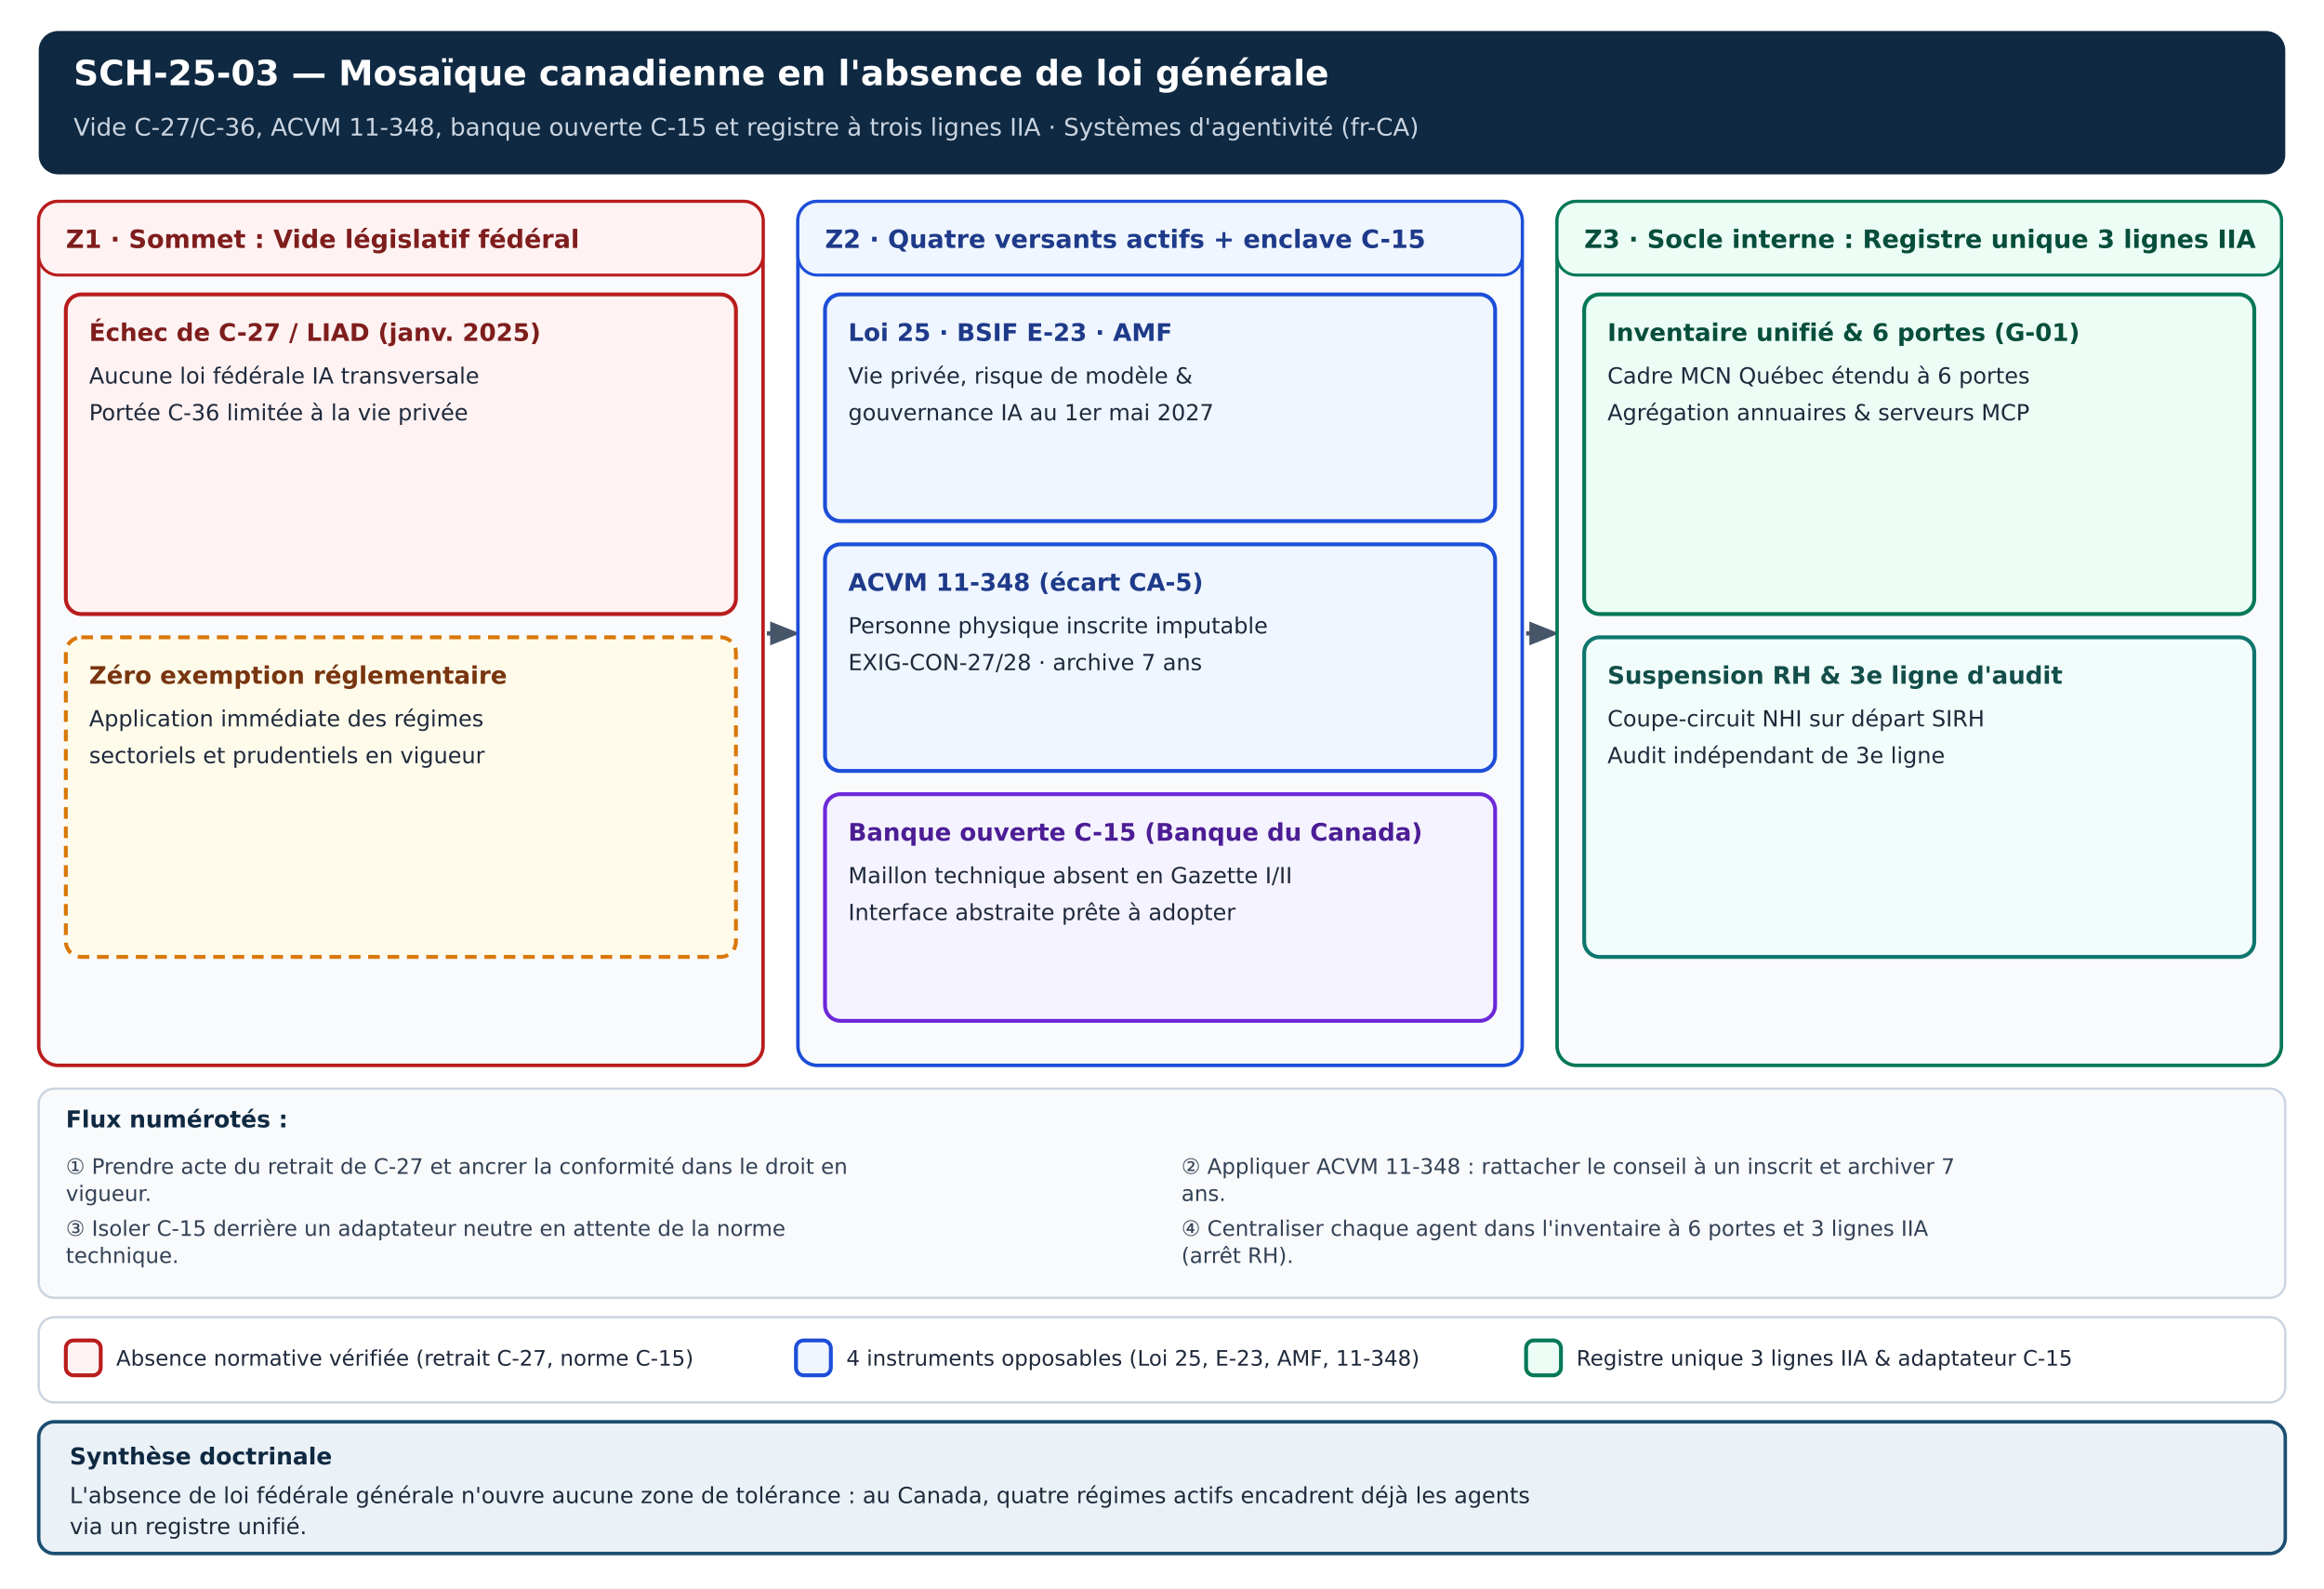
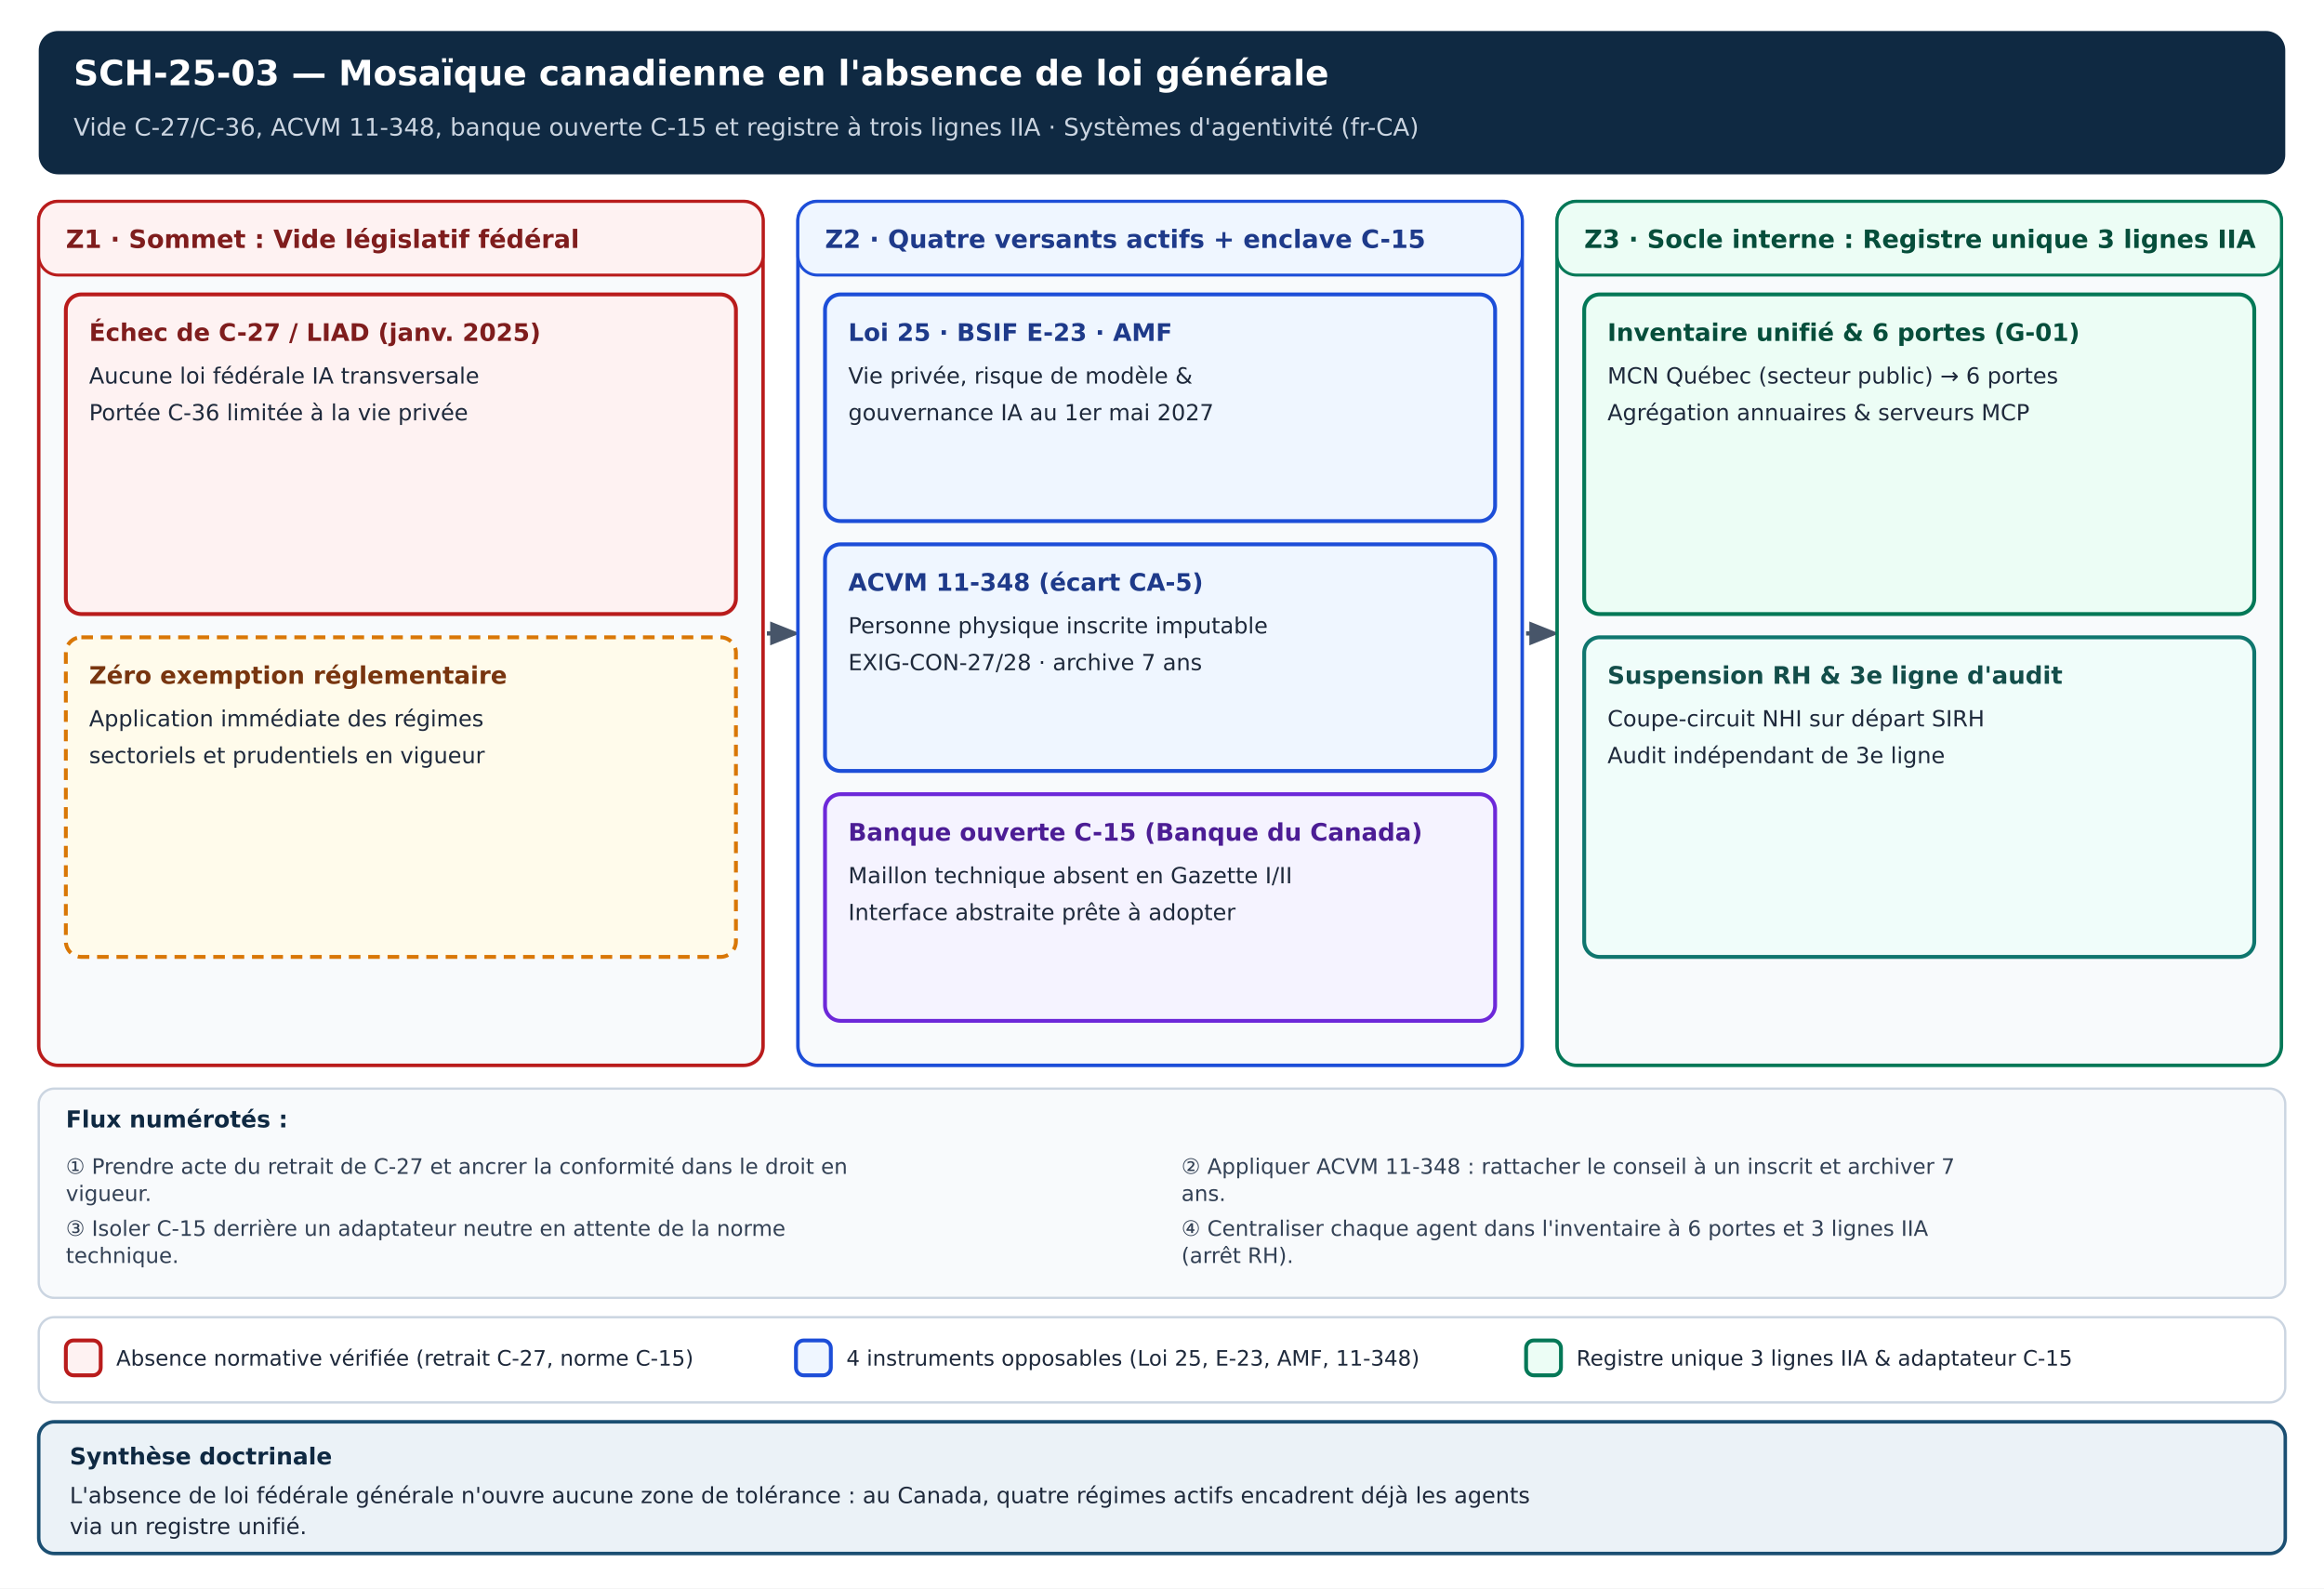
<svg xmlns="http://www.w3.org/2000/svg" viewBox="0 0 1200 820" width="1200" height="820">
  <defs>
    <marker id="arrow" viewBox="0 0 10 10" refX="8" refY="5" markerWidth="7" markerHeight="7" orient="auto-start-reverse">
      <path d="M 0 1 L 10 5 L 0 9 z" fill="#475569" />
    </marker>
  </defs>
  <rect id="bg-canvas" x="0" y="0" width="1200" height="820" fill="#FFFFFF" />
  <g id="header-bar">
    <rect x="20" y="16" width="1160" height="74" rx="10" fill="#0F2942" />
    <text x="38" y="44" font-family="DejaVu Sans, Arial, sans-serif" font-size="18" font-weight="bold" fill="#FFFFFF">SCH-25-03 — Mosaïque canadienne en l'absence de loi générale</text>
    <text x="38" y="70" font-family="DejaVu Sans, Arial, sans-serif" font-size="12.5" fill="#CBD5E1">Vide C-27/C-36, ACVM 11-348, banque ouverte C-15 et registre à trois lignes IIA · Systèmes d'agentivité (fr-CA)</text>
  </g>
  <g id="zone-Z1">
    <rect x="20" y="104" width="374" height="446" rx="10" fill="#F8FAFC" stroke="#B91C1C" stroke-width="1.8" />
    <rect x="20" y="104" width="374" height="38" rx="10" fill="#FEF2F2" stroke="#B91C1C" stroke-width="1.5" />
    <text x="34" y="128" font-family="DejaVu Sans, Arial, sans-serif" font-size="13" font-weight="bold" fill="#7F1D1D">Z1 · Sommet : Vide législatif fédéral</text>
    <line x1="396" y1="327" x2="410" y2="327" stroke="#475569" stroke-width="2.2" marker-end="url(#arrow)" />
    <g id="node-1" class="node" data-node="true">
      <rect x="34" y="152" width="346" height="165" rx="8" fill="#FEF2F2" stroke="#B91C1C" stroke-width="2" />
      <text x="46" y="176" font-family="DejaVu Sans, Arial, sans-serif" font-size="12.5" font-weight="bold" fill="#7F1D1D">Échec de C-27 / LIAD (janv. 2025)</text>
      <text x="46" y="198" font-family="DejaVu Sans, Arial, sans-serif" font-size="11.5" fill="#1E293B">Aucune loi fédérale IA transversale</text>
      <text x="46" y="217" font-family="DejaVu Sans, Arial, sans-serif" font-size="11.5" fill="#1E293B">Portée C-36 limitée à la vie privée</text>
    </g>
    <g id="node-2" class="node" data-node="true">
      <rect x="34" y="329" width="346" height="165" rx="8" fill="#FFFBEB" stroke="#D97706" stroke-width="2" stroke-dasharray="6,4" />
      <text x="46" y="353" font-family="DejaVu Sans, Arial, sans-serif" font-size="12.5" font-weight="bold" fill="#78350F">Zéro exemption réglementaire</text>
      <text x="46" y="375" font-family="DejaVu Sans, Arial, sans-serif" font-size="11.5" fill="#1E293B">Application immédiate des régimes</text>
      <text x="46" y="394" font-family="DejaVu Sans, Arial, sans-serif" font-size="11.5" fill="#1E293B">sectoriels et prudentiels en vigueur</text>
    </g>
  </g>
  <g id="zone-Z2">
    <rect x="412" y="104" width="374" height="446" rx="10" fill="#F8FAFC" stroke="#1D4ED8" stroke-width="1.8" />
    <rect x="412" y="104" width="374" height="38" rx="10" fill="#EFF6FF" stroke="#1D4ED8" stroke-width="1.5" />
    <text x="426" y="128" font-family="DejaVu Sans, Arial, sans-serif" font-size="13" font-weight="bold" fill="#1E3A8A">Z2 · Quatre versants actifs + enclave C-15</text>
    <line x1="788" y1="327" x2="802" y2="327" stroke="#475569" stroke-width="2.2" marker-end="url(#arrow)" />
    <g id="node-3" class="node" data-node="true">
      <rect x="426" y="152" width="346" height="117" rx="8" fill="#EFF6FF" stroke="#1D4ED8" stroke-width="2" />
      <text x="438" y="176" font-family="DejaVu Sans, Arial, sans-serif" font-size="12.5" font-weight="bold" fill="#1E3A8A">Loi 25 · BSIF E-23 · AMF</text>
      <text x="438" y="198" font-family="DejaVu Sans, Arial, sans-serif" font-size="11.5" fill="#1E293B">Vie privée, risque de modèle &amp;</text>
      <text x="438" y="217" font-family="DejaVu Sans, Arial, sans-serif" font-size="11.5" fill="#1E293B">gouvernance IA au 1er mai 2027</text>
    </g>
    <g id="node-4" class="node" data-node="true">
      <rect x="426" y="281" width="346" height="117" rx="8" fill="#EFF6FF" stroke="#1D4ED8" stroke-width="2" />
      <text x="438" y="305" font-family="DejaVu Sans, Arial, sans-serif" font-size="12.5" font-weight="bold" fill="#1E3A8A">ACVM 11-348 (écart CA-5)</text>
      <text x="438" y="327" font-family="DejaVu Sans, Arial, sans-serif" font-size="11.5" fill="#1E293B">Personne physique inscrite imputable</text>
      <text x="438" y="346" font-family="DejaVu Sans, Arial, sans-serif" font-size="11.5" fill="#1E293B">EXIG-CON-27/28 · archive 7 ans</text>
    </g>
    <g id="node-5" class="node" data-node="true">
      <rect x="426" y="410" width="346" height="117" rx="8" fill="#F5F3FF" stroke="#6D28D9" stroke-width="2" />
      <text x="438" y="434" font-family="DejaVu Sans, Arial, sans-serif" font-size="12.5" font-weight="bold" fill="#4C1D95">Banque ouverte C-15 (Banque du Canada)</text>
      <text x="438" y="456" font-family="DejaVu Sans, Arial, sans-serif" font-size="11.5" fill="#1E293B">Maillon technique absent en Gazette I/II</text>
      <text x="438" y="475" font-family="DejaVu Sans, Arial, sans-serif" font-size="11.5" fill="#1E293B">Interface abstraite prête à adopter</text>
    </g>
  </g>
  <g id="zone-Z3">
    <rect x="804" y="104" width="374" height="446" rx="10" fill="#F8FAFC" stroke="#047857" stroke-width="1.8" />
    <rect x="804" y="104" width="374" height="38" rx="10" fill="#ECFDF5" stroke="#047857" stroke-width="1.5" />
    <text x="818" y="128" font-family="DejaVu Sans, Arial, sans-serif" font-size="13" font-weight="bold" fill="#064E3B">Z3 · Socle interne : Registre unique 3 lignes IIA</text>
    <g id="node-6" class="node" data-node="true">
      <rect x="818" y="152" width="346" height="165" rx="8" fill="#ECFDF5" stroke="#047857" stroke-width="2" />
      <text x="830" y="176" font-family="DejaVu Sans, Arial, sans-serif" font-size="12.5" font-weight="bold" fill="#064E3B">Inventaire unifié &amp; 6 portes (G-01)</text>
-       <text x="830" y="198" font-family="DejaVu Sans, Arial, sans-serif" font-size="11.5" fill="#1E293B">Cadre MCN Québec étendu à 6 portes</text>
+       <text x="830" y="198" font-family="DejaVu Sans, Arial, sans-serif" font-size="11.5" fill="#1E293B">MCN Québec (secteur public) → 6 portes</text>
      <text x="830" y="217" font-family="DejaVu Sans, Arial, sans-serif" font-size="11.5" fill="#1E293B">Agrégation annuaires &amp; serveurs MCP</text>
    </g>
    <g id="node-7" class="node" data-node="true">
      <rect x="818" y="329" width="346" height="165" rx="8" fill="#F0FDFA" stroke="#0F766E" stroke-width="2" />
      <text x="830" y="353" font-family="DejaVu Sans, Arial, sans-serif" font-size="12.5" font-weight="bold" fill="#134E4A">Suspension RH &amp; 3e ligne d'audit</text>
      <text x="830" y="375" font-family="DejaVu Sans, Arial, sans-serif" font-size="11.5" fill="#1E293B">Coupe-circuit NHI sur départ SIRH</text>
      <text x="830" y="394" font-family="DejaVu Sans, Arial, sans-serif" font-size="11.5" fill="#1E293B">Audit indépendant de 3e ligne</text>
    </g>
  </g>
  <g id="flows-bar">
    <rect x="20" y="562" width="1160" height="108" rx="8" fill="#F8FAFC" stroke="#CBD5E1" stroke-width="1.2" />
    <text x="34" y="582" font-family="DejaVu Sans, Arial, sans-serif" font-size="12" font-weight="bold" fill="#0F2942">Flux numérotés :</text>
    <text x="34" y="606" font-family="DejaVu Sans, Arial, sans-serif" font-size="11" fill="#334155">① Prendre acte du retrait de C-27 et ancrer la conformité dans le droit en</text>
    <text x="34" y="620" font-family="DejaVu Sans, Arial, sans-serif" font-size="11" fill="#334155">vigueur.</text>
    <text x="610" y="606" font-family="DejaVu Sans, Arial, sans-serif" font-size="11" fill="#334155">② Appliquer ACVM 11-348 : rattacher le conseil à un inscrit et archiver 7</text>
    <text x="610" y="620" font-family="DejaVu Sans, Arial, sans-serif" font-size="11" fill="#334155">ans.</text>
    <text x="34" y="638" font-family="DejaVu Sans, Arial, sans-serif" font-size="11" fill="#334155">③ Isoler C-15 derrière un adaptateur neutre en attente de la norme</text>
    <text x="34" y="652" font-family="DejaVu Sans, Arial, sans-serif" font-size="11" fill="#334155">technique.</text>
    <text x="610" y="638" font-family="DejaVu Sans, Arial, sans-serif" font-size="11" fill="#334155">④ Centraliser chaque agent dans l'inventaire à 6 portes et 3 lignes IIA</text>
    <text x="610" y="652" font-family="DejaVu Sans, Arial, sans-serif" font-size="11" fill="#334155">(arrêt RH).</text>
  </g>
  <g id="legend-bar">
    <rect x="20" y="680" width="1160" height="44" rx="8" fill="#FFFFFF" stroke="#CBD5E1" stroke-width="1.2" />
    <rect x="34" y="692" width="18" height="18" rx="4" fill="#FEF2F2" stroke="#B91C1C" stroke-width="2" />
    <text x="60" y="705" font-family="DejaVu Sans, Arial, sans-serif" font-size="11" fill="#1E293B">Absence normative vérifiée (retrait C-27, norme C-15)</text>
    <rect x="411" y="692" width="18" height="18" rx="4" fill="#EFF6FF" stroke="#1D4ED8" stroke-width="2" />
    <text x="437" y="705" font-family="DejaVu Sans, Arial, sans-serif" font-size="11" fill="#1E293B">4 instruments opposables (Loi 25, E-23, AMF, 11-348)</text>
    <rect x="788" y="692" width="18" height="18" rx="4" fill="#ECFDF5" stroke="#047857" stroke-width="2" />
    <text x="814" y="705" font-family="DejaVu Sans, Arial, sans-serif" font-size="11" fill="#1E293B">Registre unique 3 lignes IIA &amp; adaptateur C-15</text>
  </g>
  <g id="takeaway-box">
    <rect x="20" y="734" width="1160" height="68" rx="8" fill="#EBF2F7" stroke="#1B4F72" stroke-width="1.8" />
    <text x="36" y="756" font-family="DejaVu Sans, Arial, sans-serif" font-size="12" font-weight="bold" fill="#0F2942">Synthèse doctrinale</text>
    <text x="36" y="776" font-family="DejaVu Sans, Arial, sans-serif" font-size="11.5" fill="#1E293B">L'absence de loi fédérale générale n'ouvre aucune zone de tolérance : au Canada, quatre régimes actifs encadrent déjà les agents</text>
    <text x="36" y="792" font-family="DejaVu Sans, Arial, sans-serif" font-size="11.5" fill="#1E293B">via un registre unifié.</text>
  </g>
</svg>
